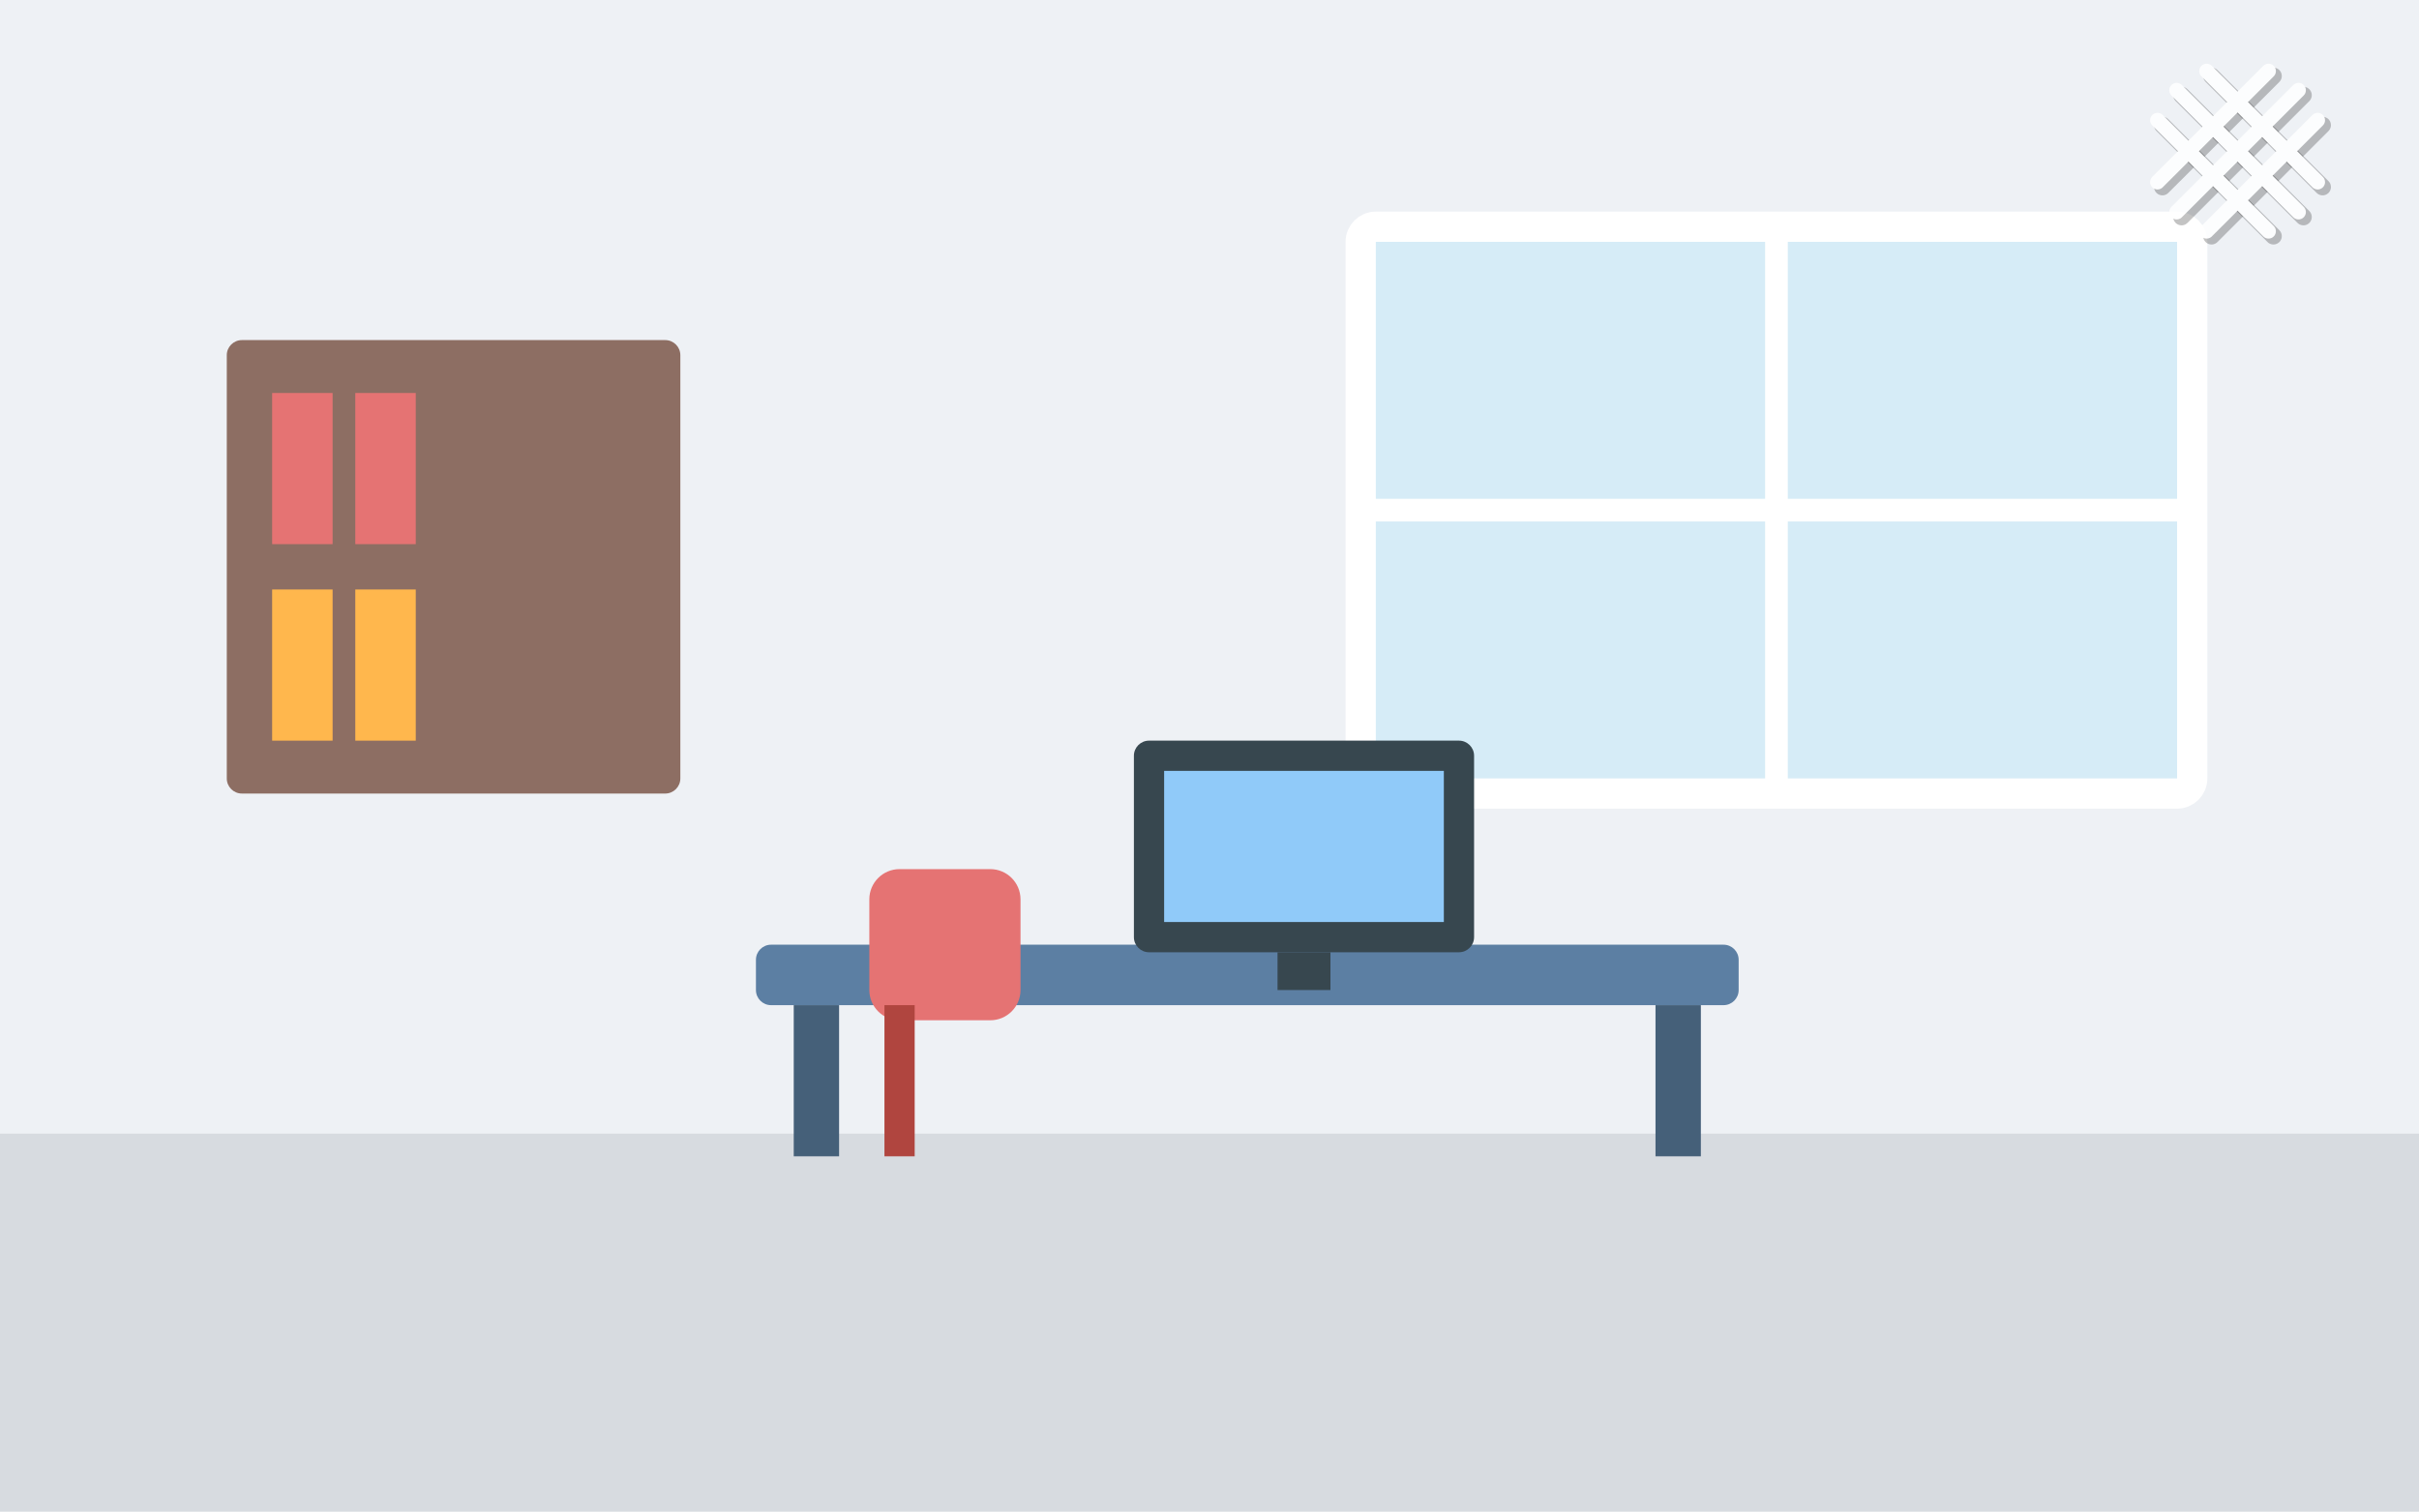
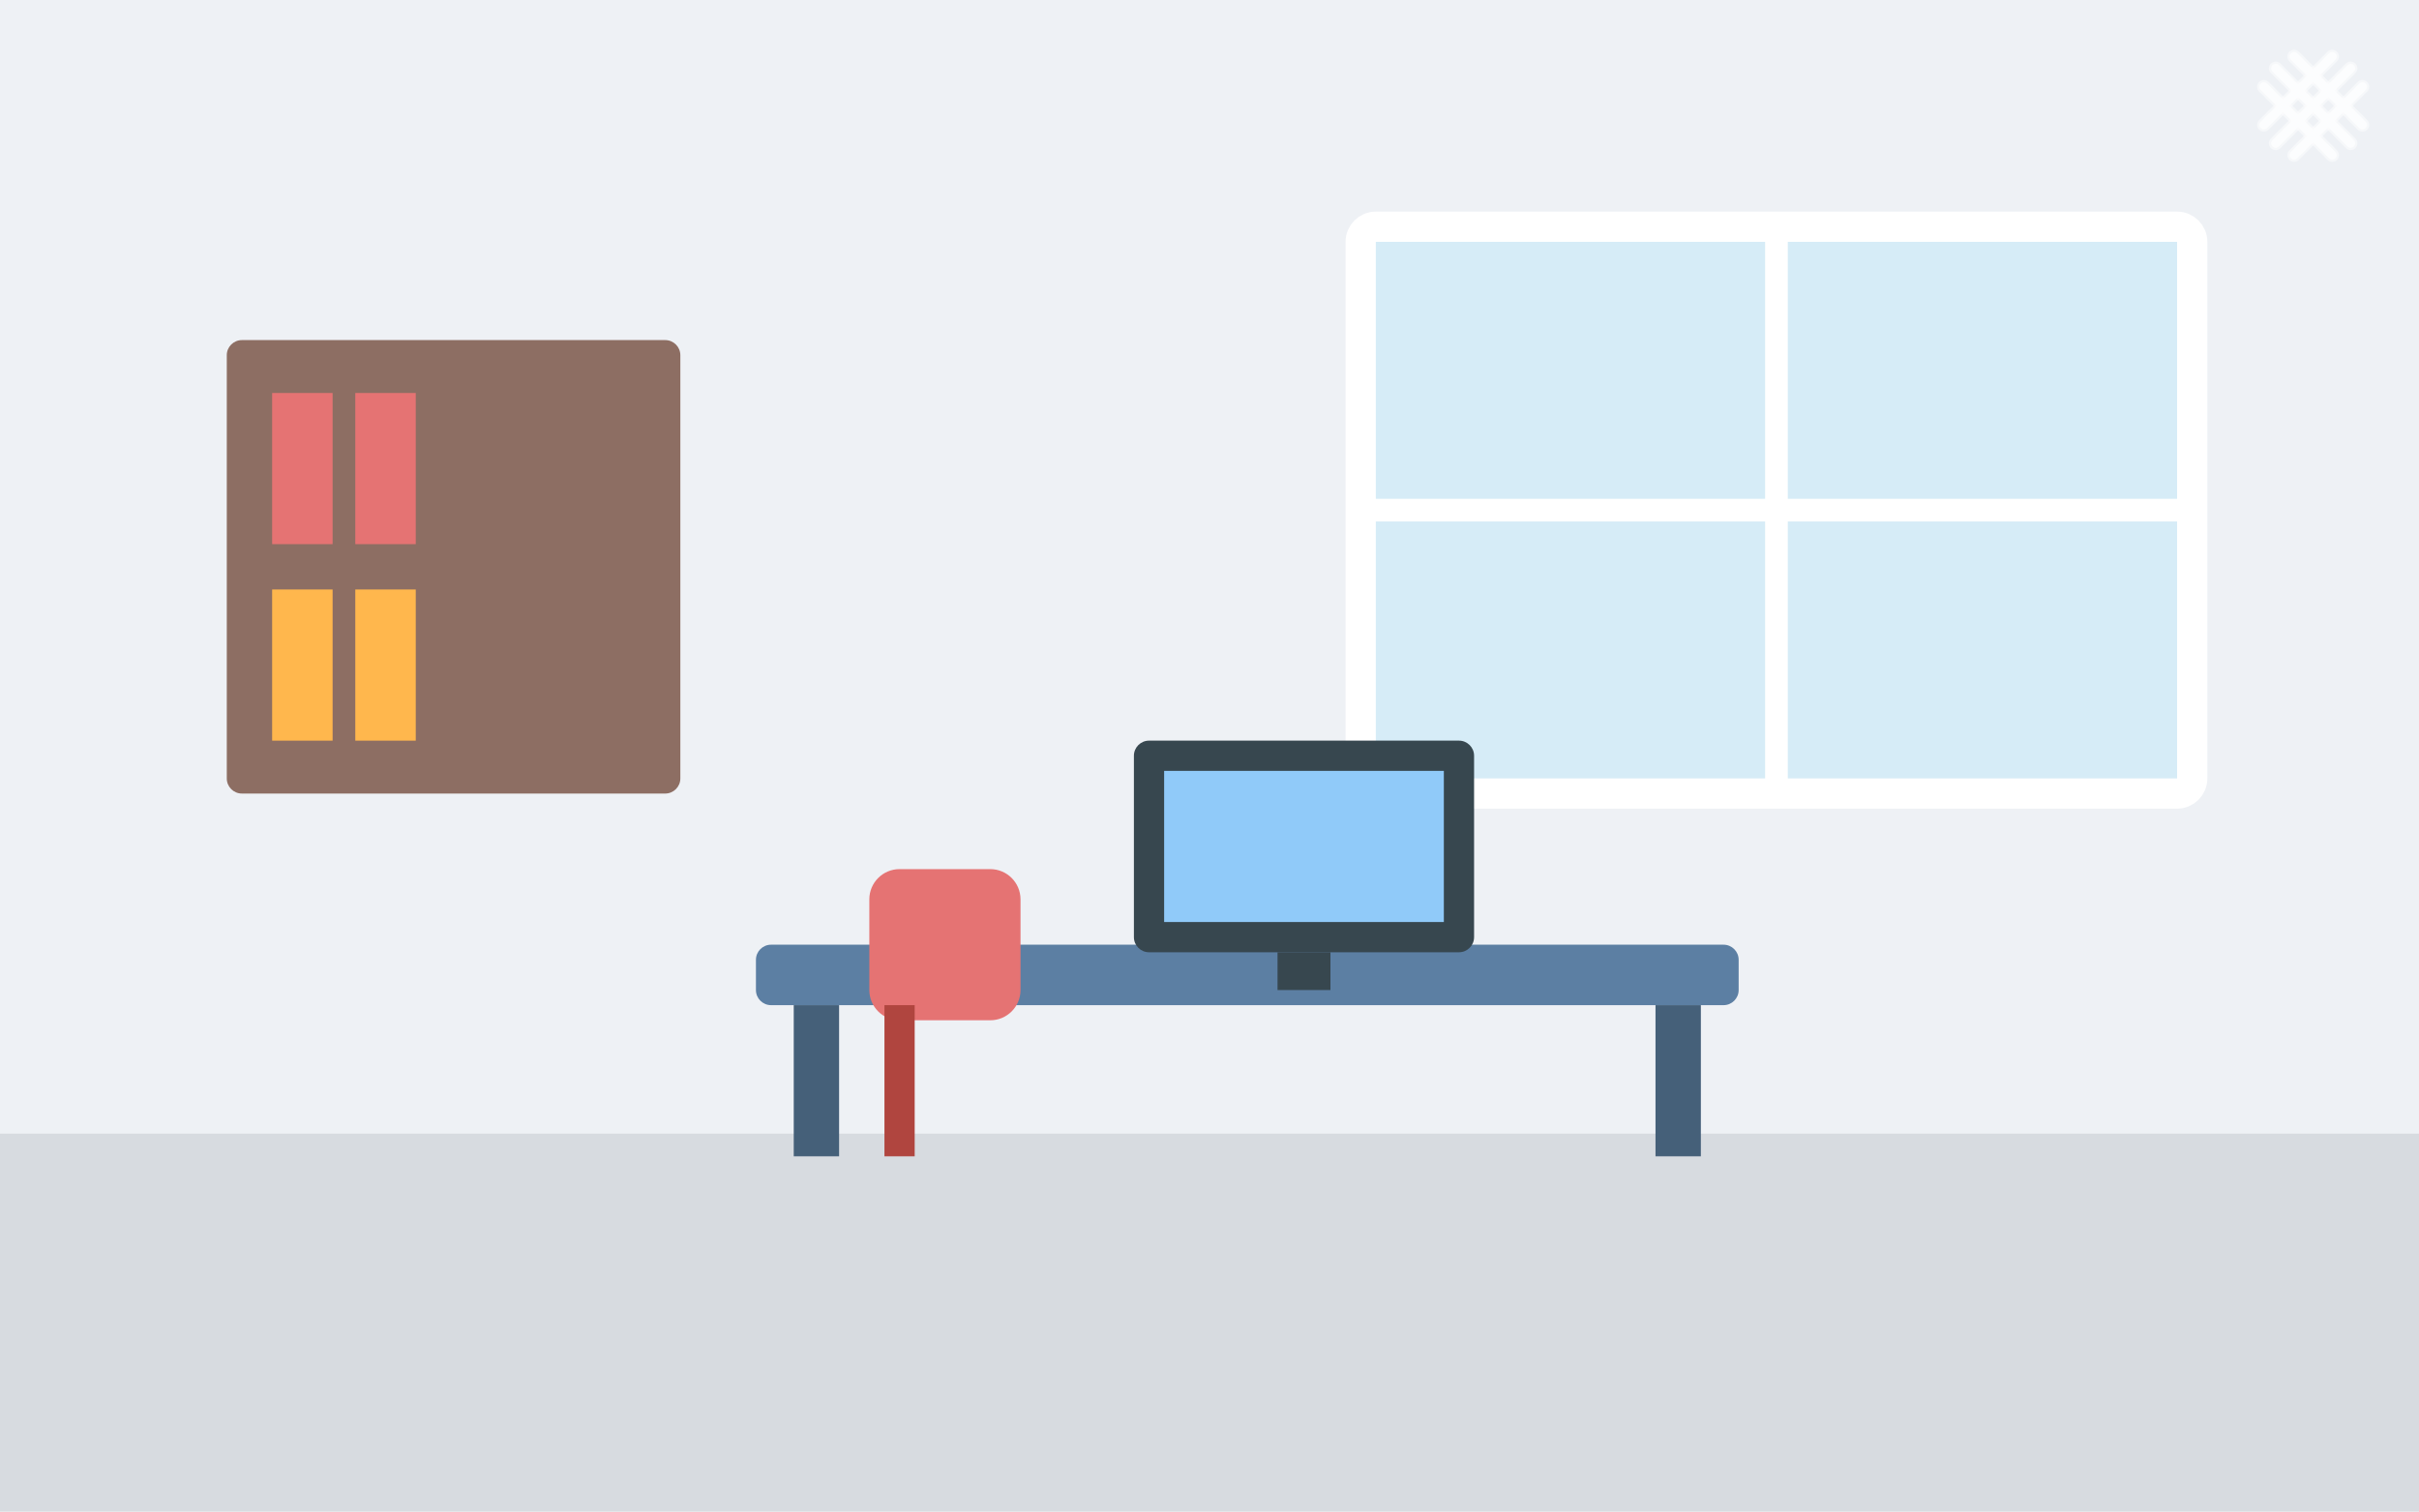
<svg xmlns="http://www.w3.org/2000/svg" width="640" height="400" viewBox="0 0 640 400">
  <rect width="640" height="400" fill="#eef1f5" />
  <rect y="300" width="640" height="100" fill="#d7dbe0" />
  <rect x="360" y="60" width="220" height="150" rx="4" fill="#d6ecf7" stroke="#fff" stroke-width="8" />
  <line x1="470" y1="60" x2="470" y2="210" stroke="#fff" stroke-width="6" />
  <line x1="360" y1="135" x2="580" y2="135" stroke="#fff" stroke-width="6" />
  <rect x="60" y="90" width="120" height="120" rx="4" fill="#8d6e63" />
  <g fill="#e57373">
    <rect x="72" y="104" width="16" height="40" />
    <rect x="94" y="104" width="16" height="40" />
  </g>
  <g fill="#ffb74d">
    <rect x="72" y="156" width="16" height="40" />
    <rect x="94" y="156" width="16" height="40" />
  </g>
  <rect x="200" y="250" width="260" height="16" rx="4" fill="#5c7fa3" />
  <rect x="210" y="266" width="12" height="40" fill="#456079" />
  <rect x="438" y="266" width="12" height="40" fill="#456079" />
  <rect x="300" y="196" width="90" height="56" rx="4" fill="#37474f" />
  <rect x="308" y="204" width="74" height="40" fill="#90caf9" />
  <rect x="338" y="252" width="14" height="10" fill="#37474f" />
  <rect x="230" y="230" width="40" height="40" rx="8" fill="#e57373" />
  <rect x="234" y="266" width="8" height="40" fill="#b0453f" />
-   <g transform="translate(566,14) scale(0.13)" fill="none" stroke-linecap="round" opacity="0.85">
-     <g stroke="#000000" stroke-opacity="0.28" stroke-width="34" transform="translate(10,10)">
+   <g transform="translate(596,12) scale(0.08)" fill="none" stroke-linecap="round" opacity="0.85">
+     <g stroke="#ffffff" stroke-opacity="0.55" stroke-width="45">
      <line x1="76" y1="76" x2="324" y2="324" />
      <line x1="137" y1="37" x2="363" y2="263" />
      <line x1="37" y1="137" x2="263" y2="363" />
      <line x1="76" y1="324" x2="324" y2="76" />
      <line x1="137" y1="363" x2="363" y2="137" />
      <line x1="37" y1="263" x2="263" y2="37" />
    </g>
    <g stroke="#ffffff" stroke-width="30">
      <line x1="76" y1="76" x2="324" y2="324" />
      <line x1="137" y1="37" x2="363" y2="263" />
      <line x1="37" y1="137" x2="263" y2="363" />
      <line x1="76" y1="324" x2="324" y2="76" />
      <line x1="137" y1="363" x2="363" y2="137" />
      <line x1="37" y1="263" x2="263" y2="37" />
    </g>
  </g>
</svg>
